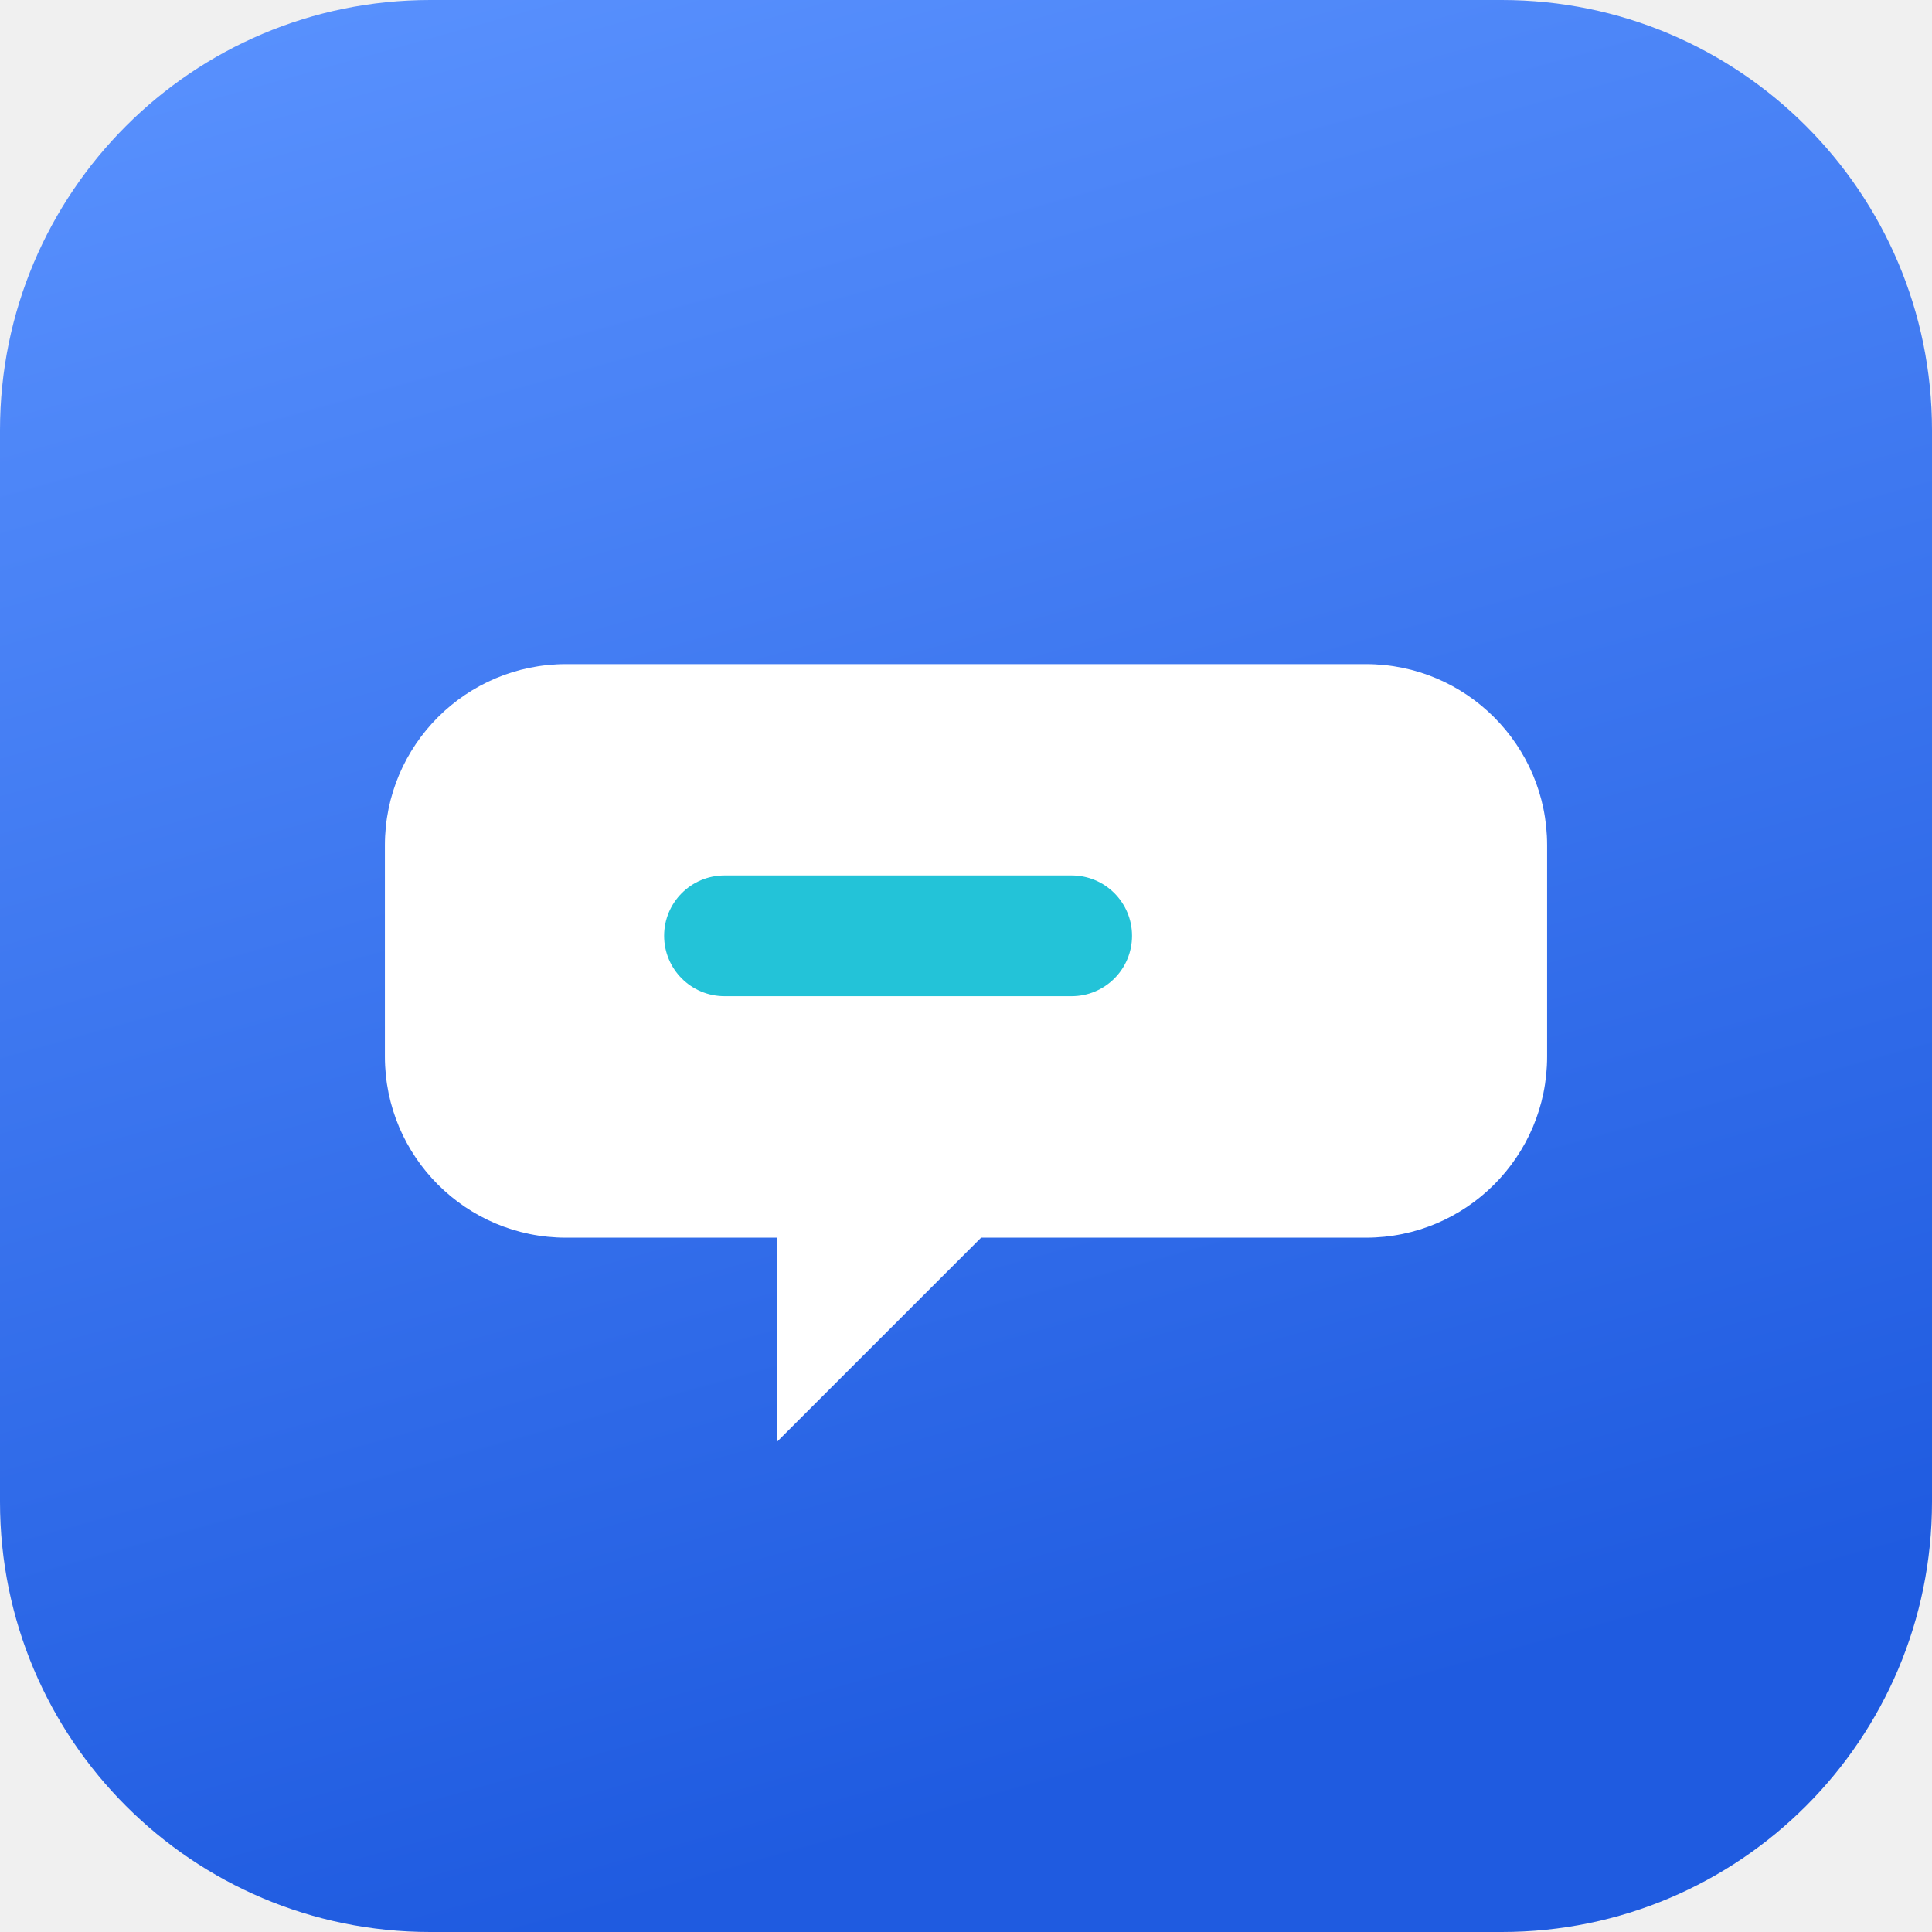
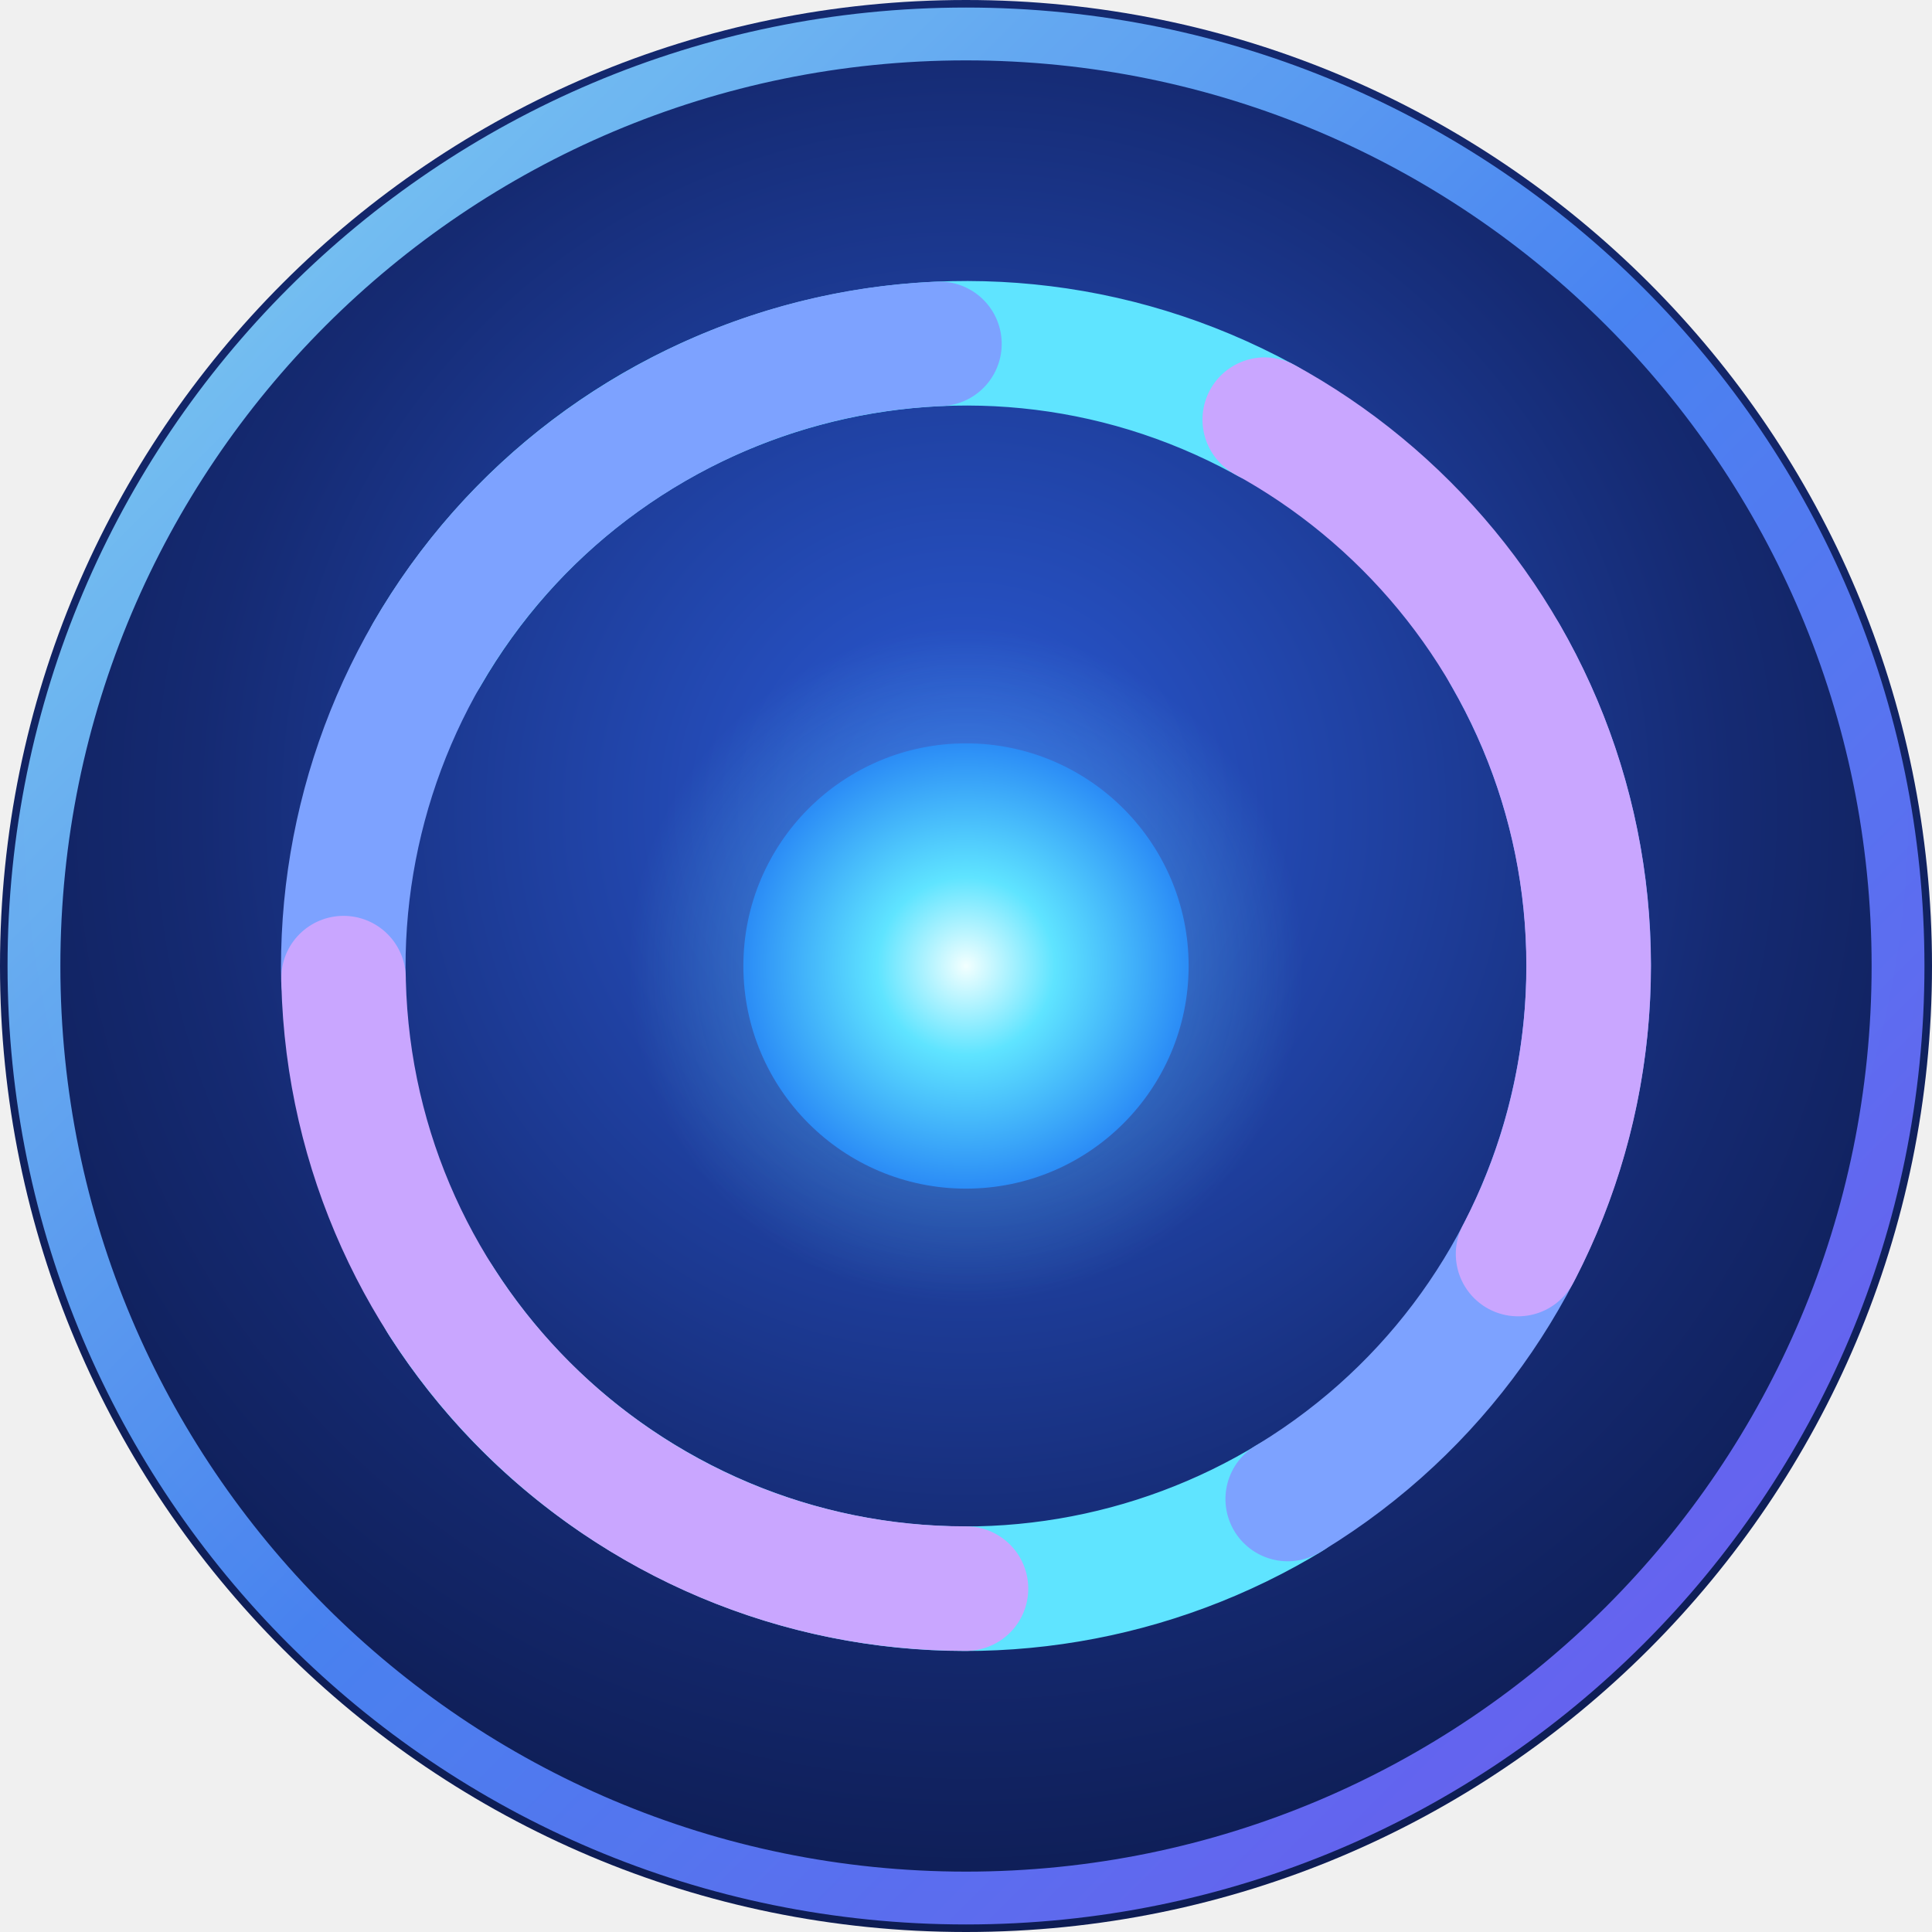
<svg xmlns="http://www.w3.org/2000/svg" width="1024" height="1024" viewBox="0 0 1024 1024">
  <defs>
-     <linearGradient id="bg" x1="0" y1="0" x2="0.28" y2="1">
-       <stop offset="0" stop-color="#5b93ff" />
-       <stop offset="1" stop-color="#1f5be0" />
+     <radialGradient id="bg" cx="0.5" cy="0.42" r="0.72">
+       <stop offset="0" stop-color="#2b5bd8" />
+       <stop offset="0.55" stop-color="#152a72" />
+       <stop offset="1" stop-color="#08123a" />
+     </radialGradient>
+     <radialGradient id="core" cx="0.5" cy="0.5" r="0.5">
+       <stop offset="0" stop-color="#f2ffff" />
+       <stop offset="0.4" stop-color="#5fe4ff" />
+       <stop offset="1" stop-color="#2b8cf6" />
+     </radialGradient>
+     <radialGradient id="halo" cx="0.5" cy="0.5" r="0.5">
+       <stop offset="0" stop-color="#6fe6ff" stop-opacity="0.55" />
+       <stop offset="1" stop-color="#6fe6ff" stop-opacity="0" />
+     </radialGradient>
+     <linearGradient id="rim" x1="0" y1="0" x2="1" y2="1">
+       <stop offset="0" stop-color="#8fe6ff" />
+       <stop offset="0.5" stop-color="#4f8dff" />
+       <stop offset="1" stop-color="#7b5cff" />
    </linearGradient>
  </defs>
-   <rect width="1024" height="1024" rx="228" fill="url(#bg)" />
-   <path d="M300 352h424c53 0 96 43 96 96v112c0 53-43 96-96 96H520l-108 108V656H300c-53 0-96-43-96-96V448c0-53 43-96 96-96z" fill="#ffffff" />
-   <rect x="352" y="464" width="248" height="64" rx="32" fill="#23c3d8" />
+   <circle cx="512" cy="512" r="512" fill="url(#bg)" />
+   <circle cx="512" cy="512" r="494" fill="none" stroke="url(#rim)" stroke-width="28" opacity="0.9" />
+   <circle cx="512" cy="512" r="180" fill="url(#halo)" />
+   <circle cx="512" cy="512" r="330" fill="none" stroke="#5fe4ff" stroke-width="66" stroke-linecap="round" stroke-dasharray="512 690" transform="rotate(-150 512 512)" />
+   <circle cx="512" cy="512" r="330" fill="none" stroke="#7da2ff" stroke-width="66" stroke-linecap="round" stroke-dasharray="512 690" transform="rotate(-30 512 512)" />
+   <circle cx="512" cy="512" r="330" fill="none" stroke="#c9a6ff" stroke-width="66" stroke-linecap="round" stroke-dasharray="512 690" transform="rotate(90 512 512)" />
+   <circle cx="512" cy="512" r="118" fill="url(#core)" />
</svg>
